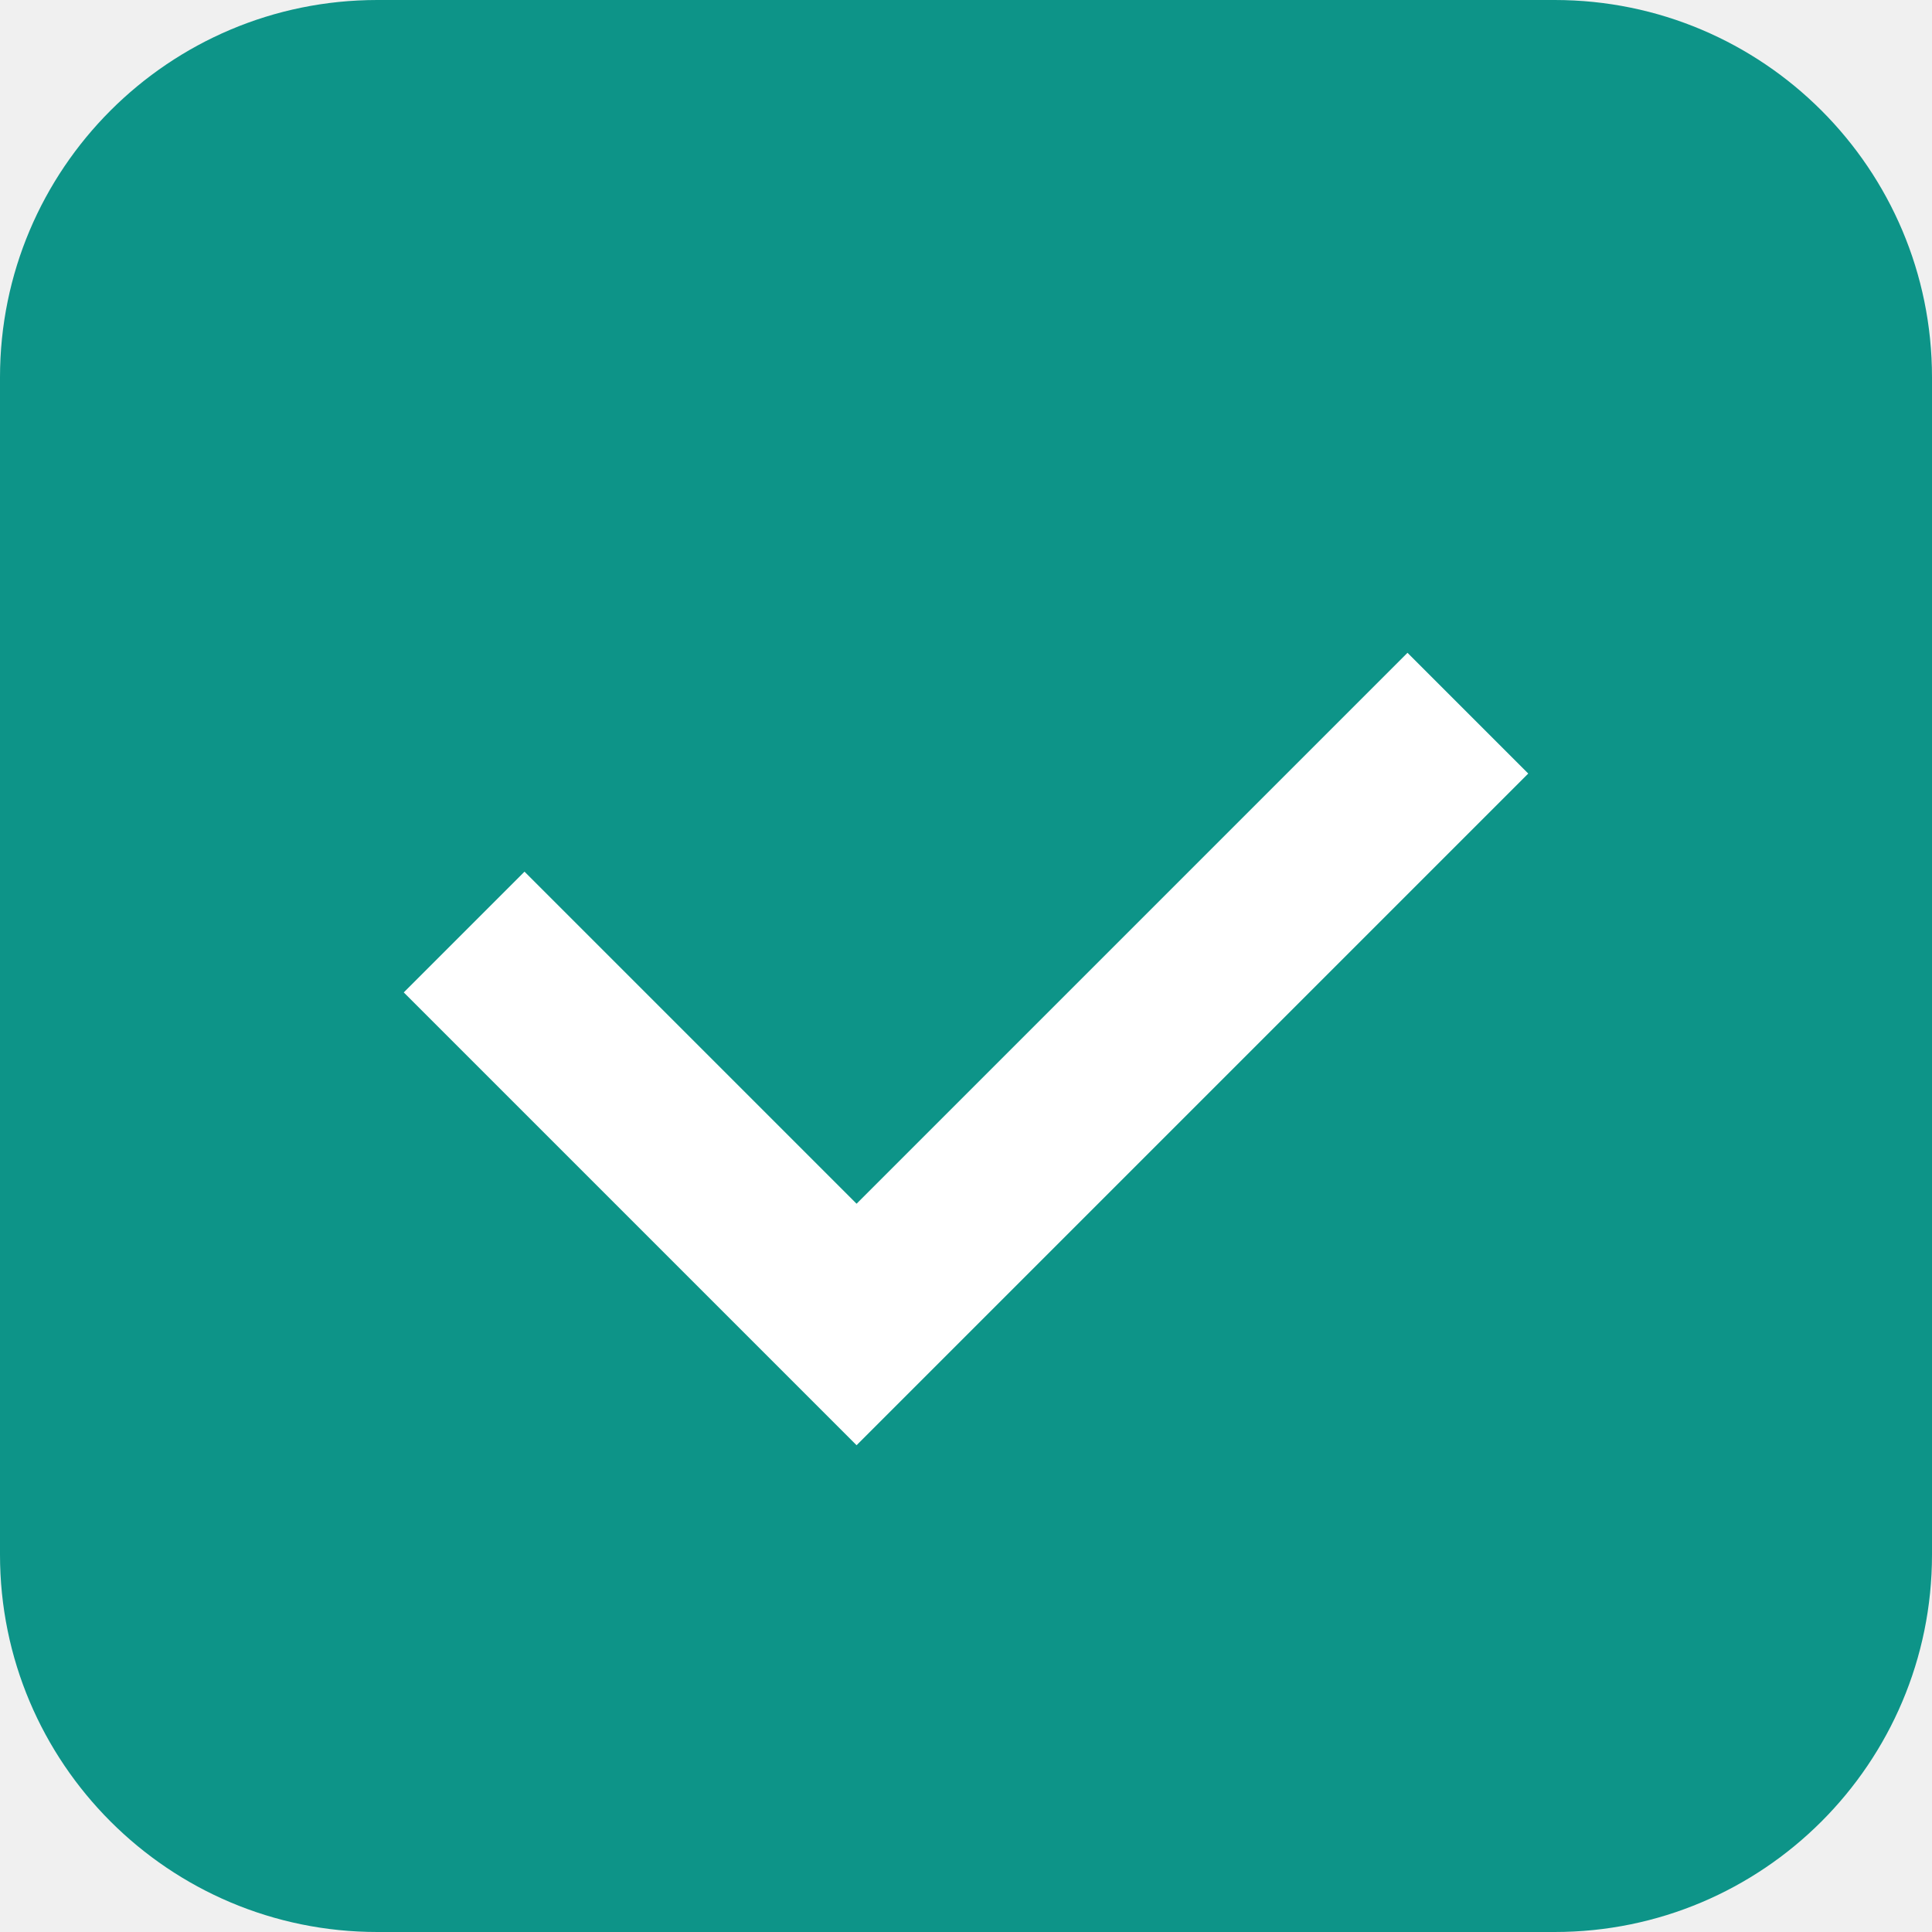
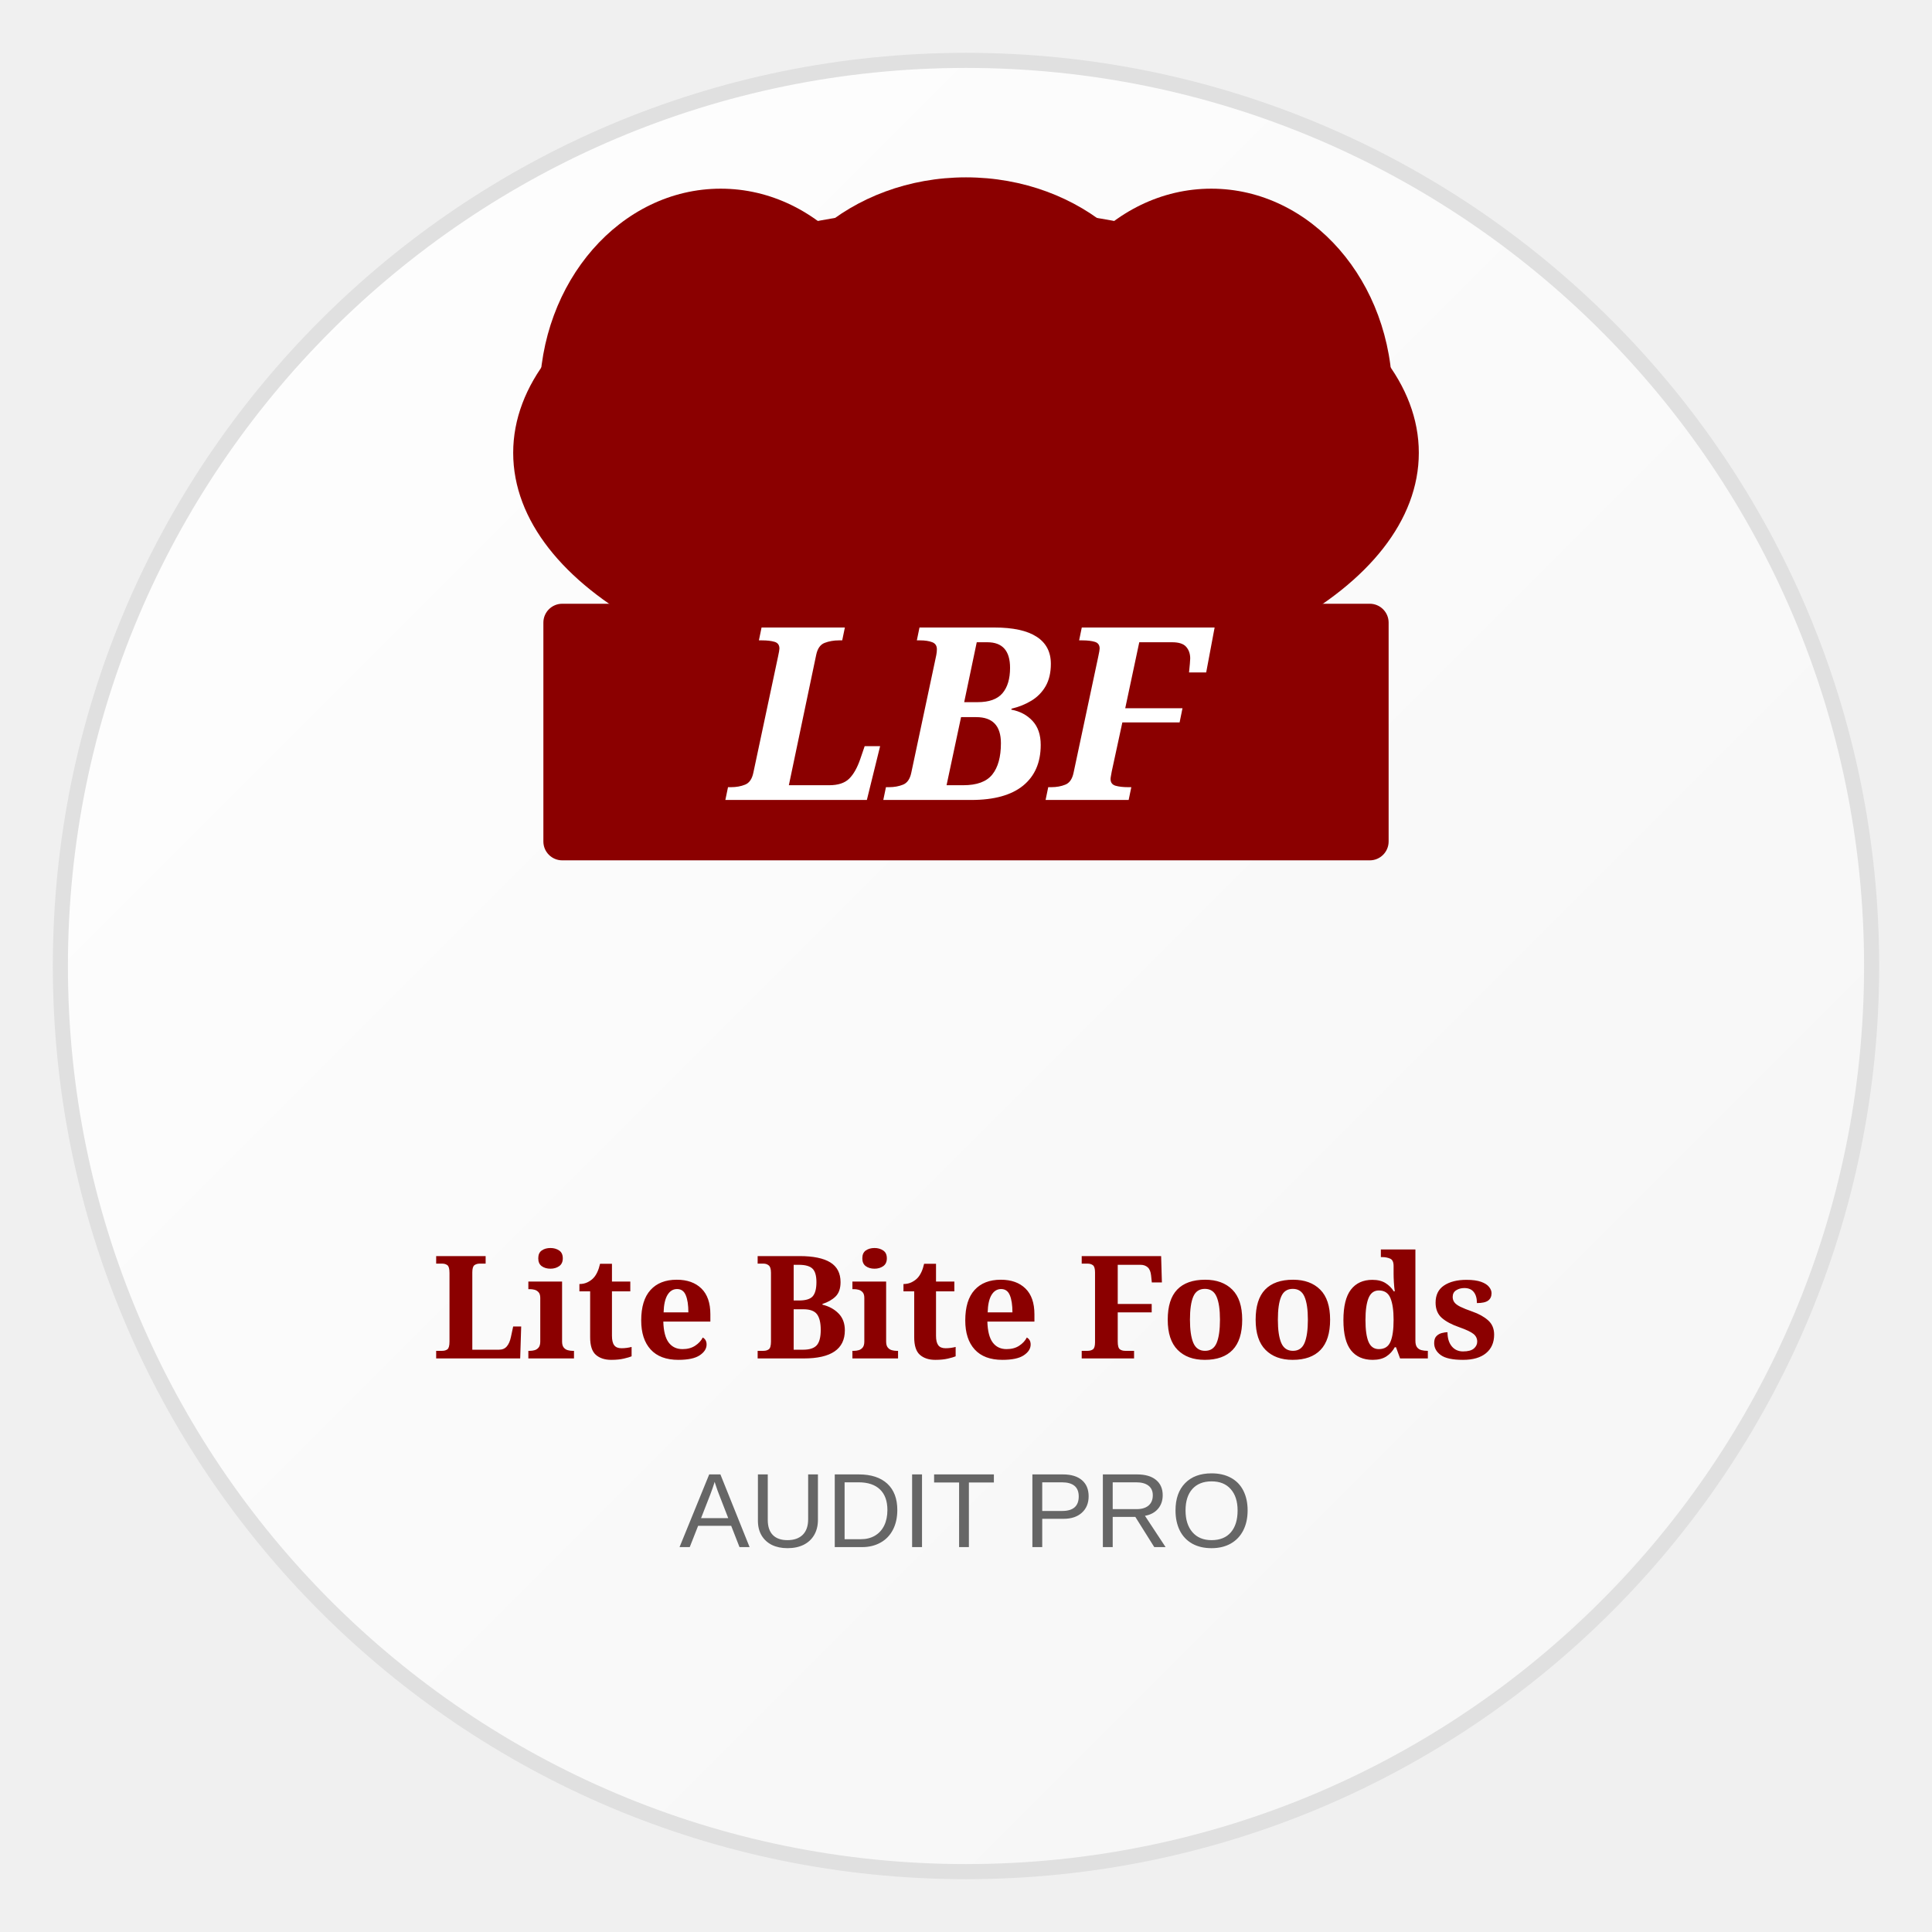
- <svg xmlns="http://www.w3.org/2000/svg" viewBox="0 0 512 512">
-   <rect fill="#0d9488" width="512" height="512" rx="100" />
-   <path fill="white" d="M373 173L227 319l-88-88-32 32 120 120 178-178z" />
+ <svg xmlns="http://www.w3.org/2000/svg" viewBox="0 0 512 512" width="512" height="512">
+   <defs>
+     <linearGradient id="bgGradient" x1="0%" y1="0%" x2="100%" y2="100%">
+       <stop offset="0%" style="stop-color:#ffffff;stop-opacity:1" />
+       <stop offset="100%" style="stop-color:#f5f5f5;stop-opacity:1" />
+     </linearGradient>
+   </defs>
+   <circle cx="256" cy="256" r="240" fill="url(#bgGradient)" stroke="#e0e0e0" stroke-width="4" />
+   <g transform="translate(256, 200)">
+     <ellipse cx="0" cy="-80" rx="120" ry="65" fill="#8B0000" />
+     <ellipse cx="-65" cy="-95" rx="48" ry="55" fill="#8B0000" />
+     <ellipse cx="65" cy="-95" rx="48" ry="55" fill="#8B0000" />
+     <ellipse cx="0" cy="-105" rx="55" ry="48" fill="#8B0000" />
+     <rect x="-112" y="-40" width="224" height="68" rx="5" fill="#8B0000" />
+     <text x="0" y="12" font-family="Georgia, serif" font-size="64" font-weight="bold" fill="#ffffff" text-anchor="middle" font-style="italic">LBF</text>
+   </g>
+   <text x="256" y="360" font-family="Georgia, serif" font-size="38" font-weight="bold" fill="#8B0000" text-anchor="middle">Lite Bite Foods</text>
+   <text x="256" y="410" font-family="Arial, sans-serif" font-size="28" fill="#666666" text-anchor="middle">AUDIT PRO</text>
</svg>
